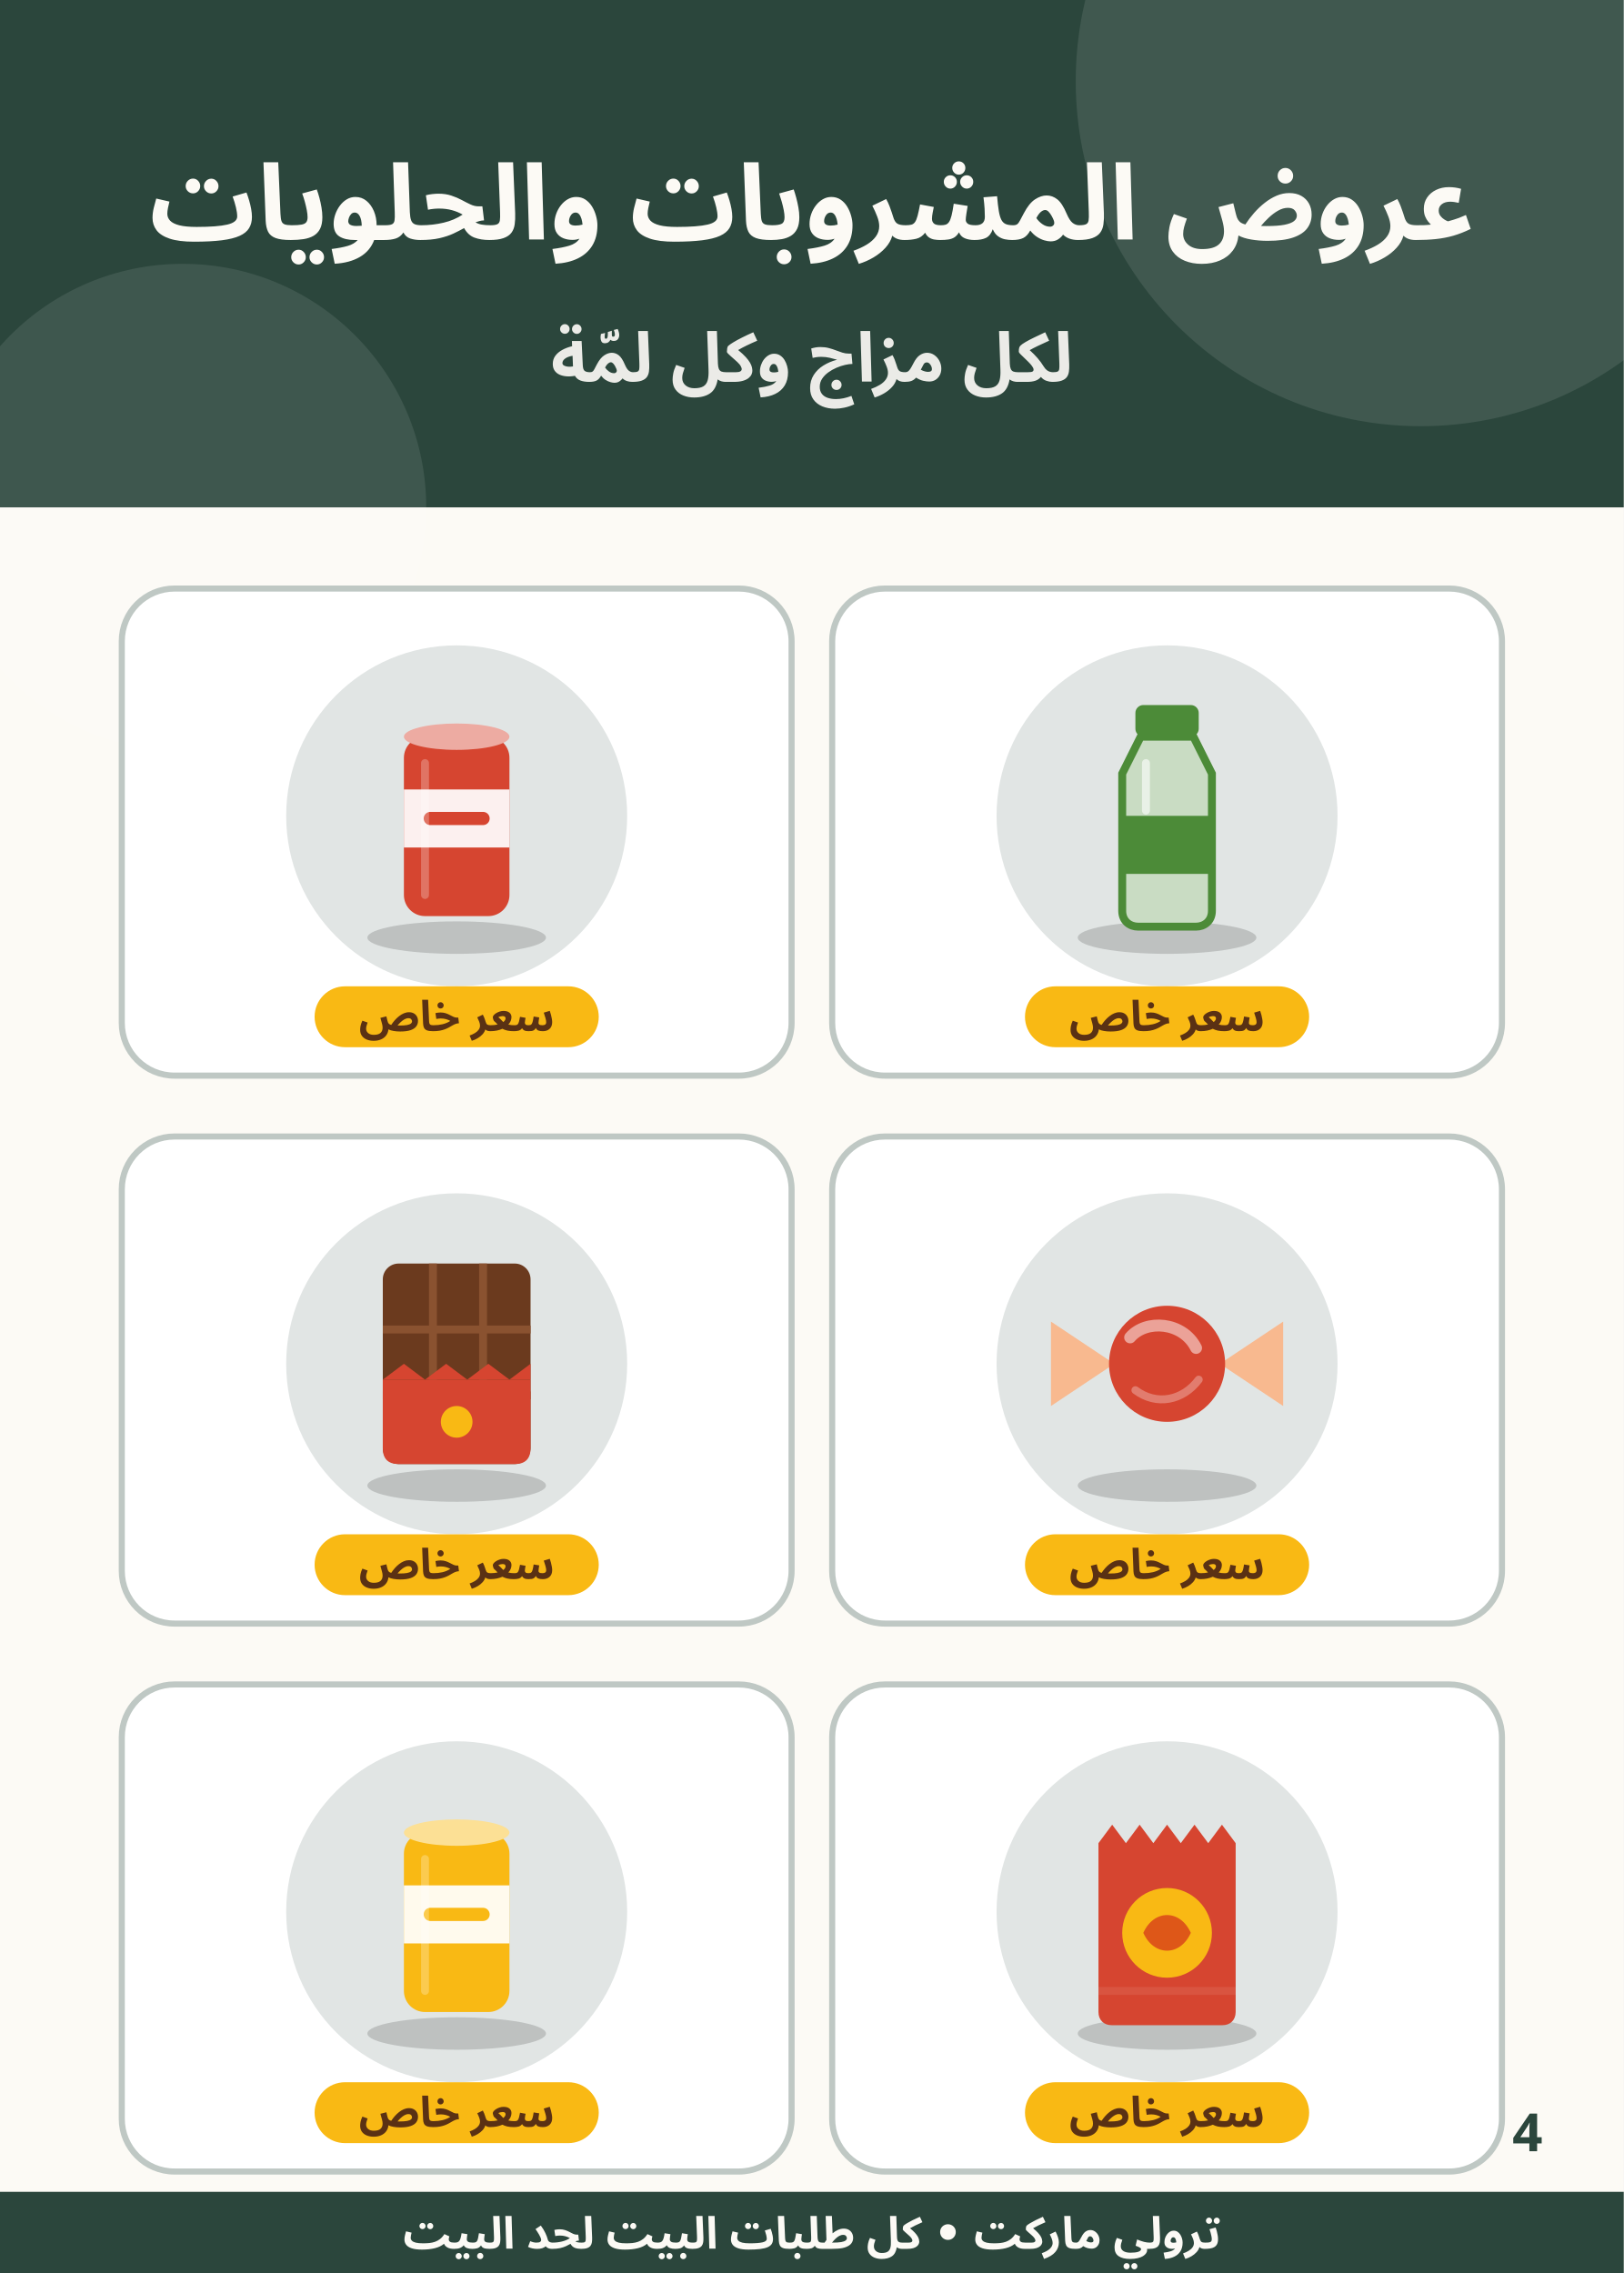
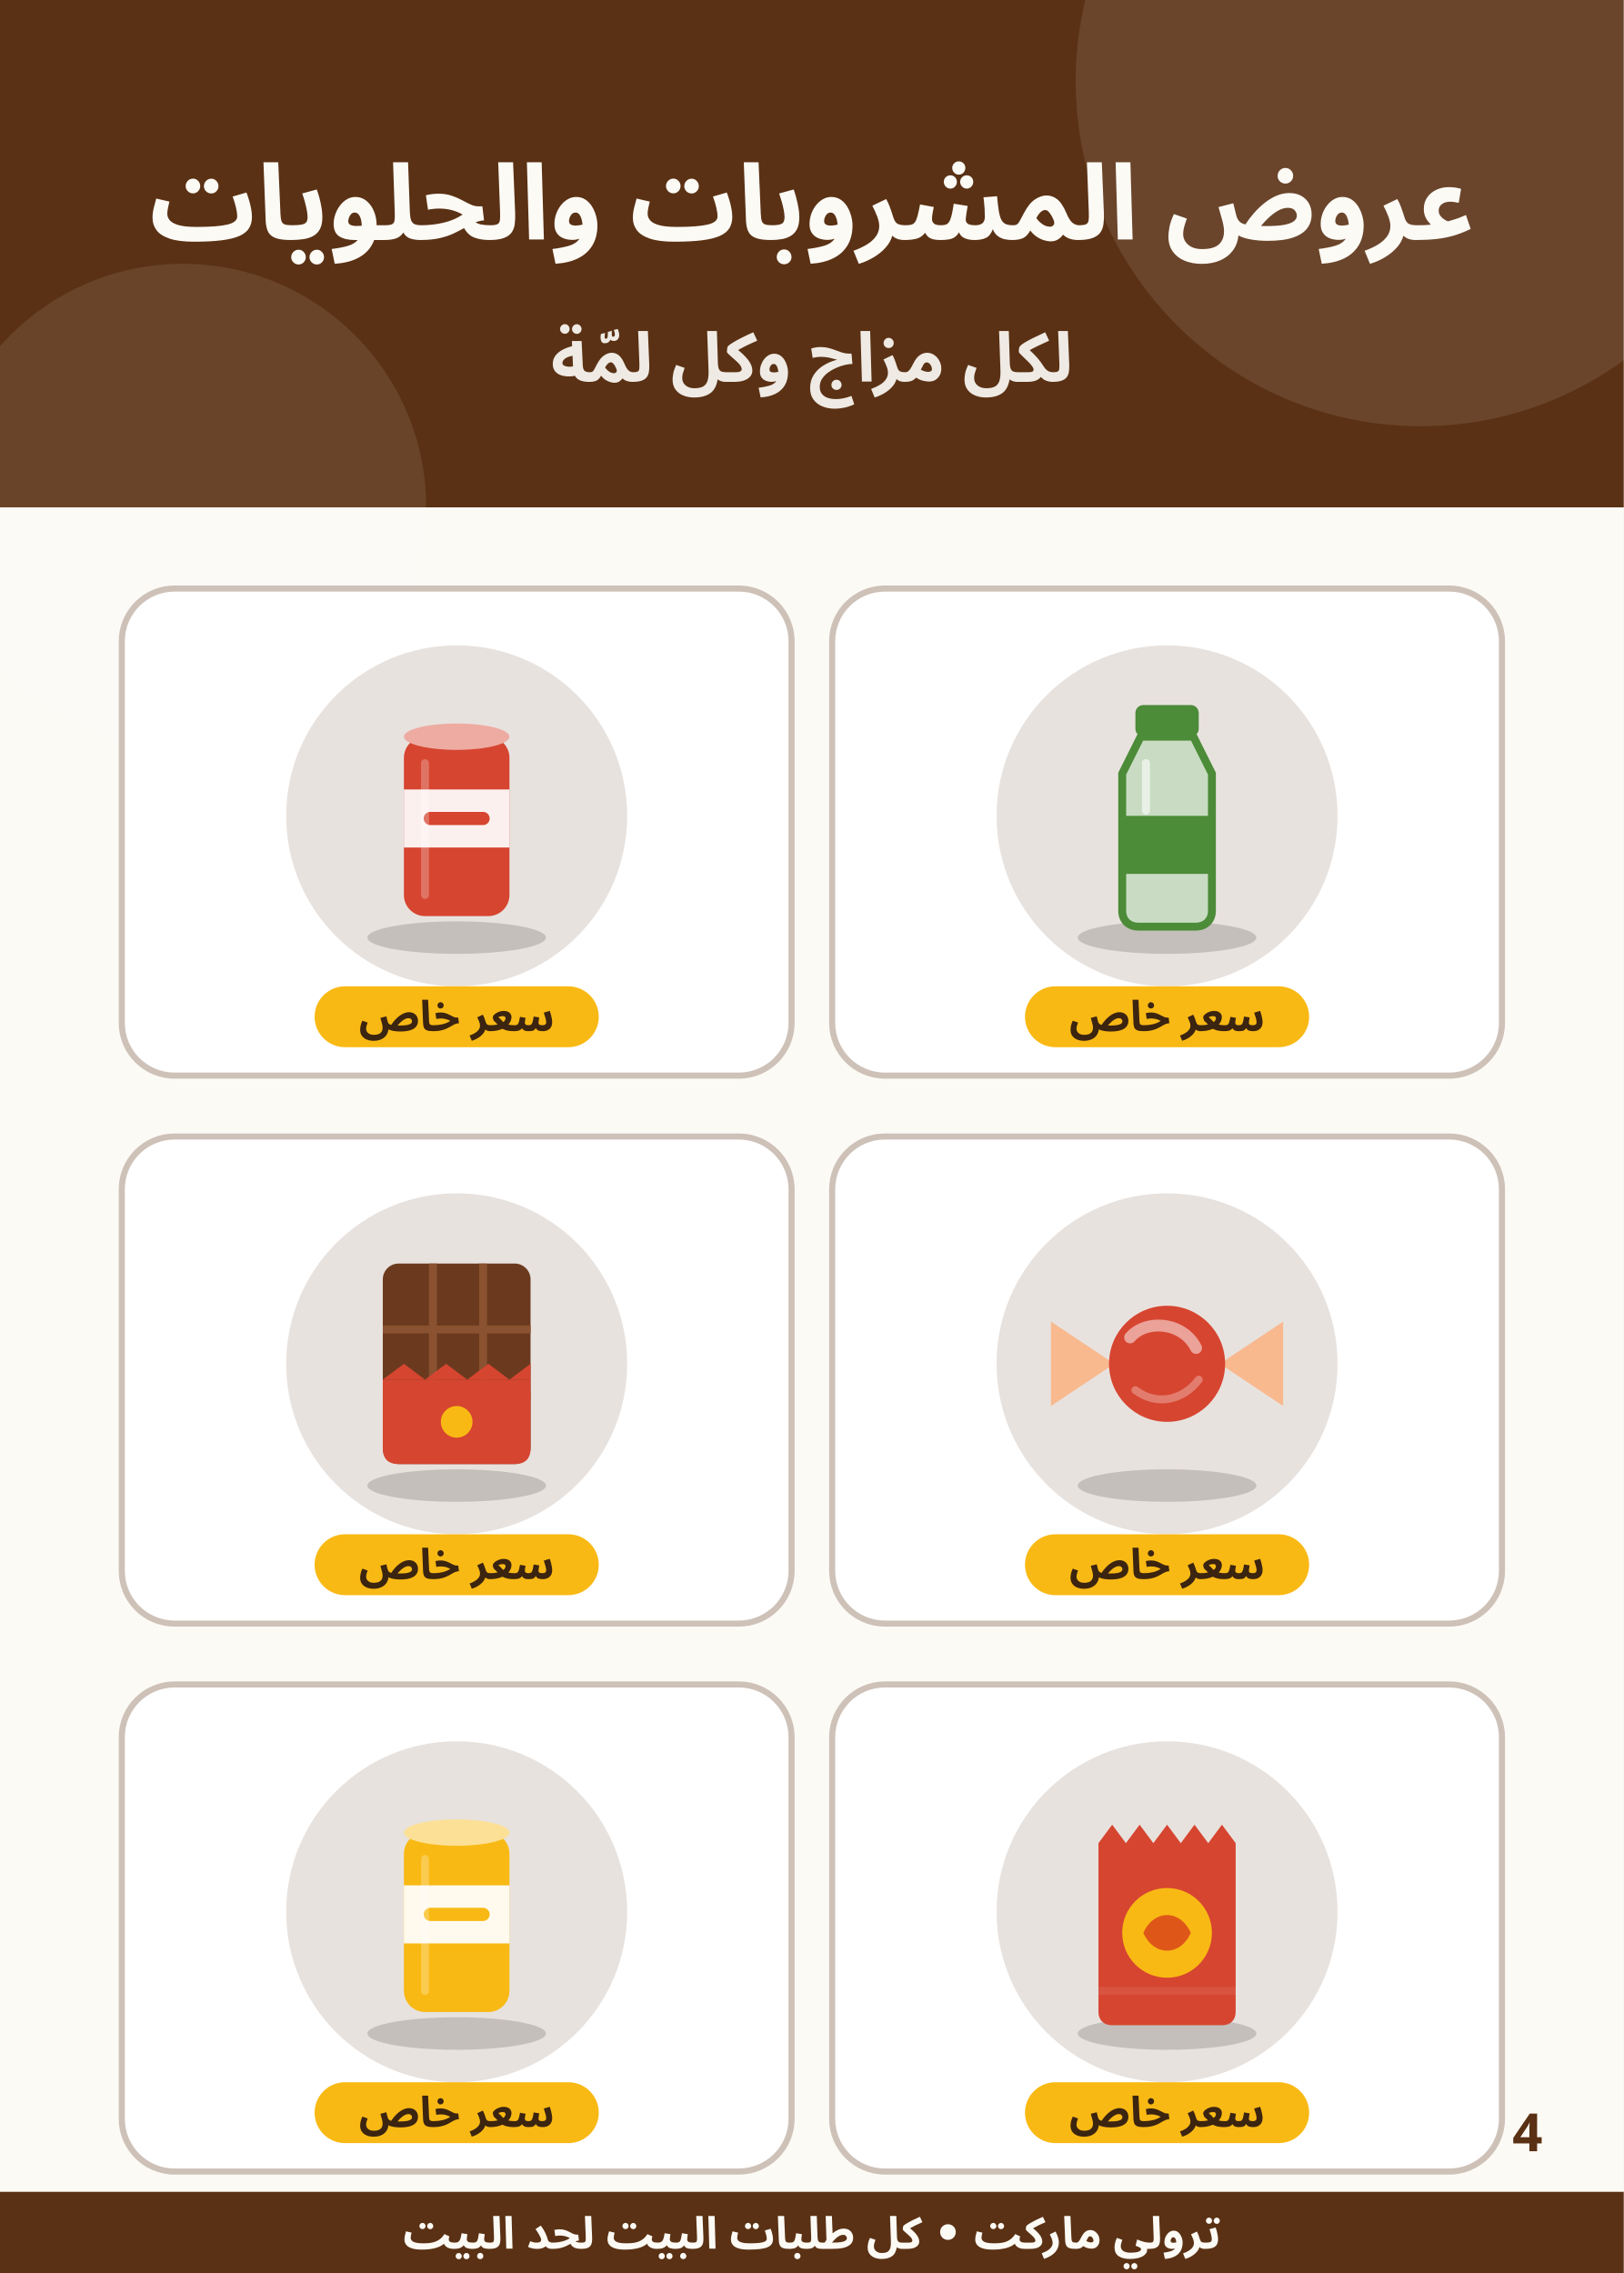
<svg xmlns="http://www.w3.org/2000/svg" viewBox="0 0 800 1120" width="800" height="1120">
  <rect width="800" height="1120" fill="#FCFAF5" />
-   <rect width="800" height="250" fill="#2B463C" />
+   <rect width="800" height="250" fill="#5A3114" />
  <circle cx="700" cy="40" r="170" fill="#fff" opacity=".10" />
  <circle cx="90" cy="250" r="120" fill="#fff" opacity=".09" />
  <text x="400" y="118" text-anchor="middle" font-family="Cairo,'Segoe UI',Tahoma,'Noto Sans Arabic','Noto Naskh Arabic','DejaVu Sans',Arial,sans-serif" font-size="52" font-weight="800" fill="#FCFAF5" direction="rtl">عروض المشروبات والحلويات</text>
  <text x="400" y="188" text-anchor="middle" font-family="Cairo,'Segoe UI',Tahoma,'Noto Sans Arabic','Noto Naskh Arabic','DejaVu Sans',Arial,sans-serif" font-size="34" font-weight="600" fill="#FCFAF5" opacity=".92" direction="rtl">لكل مزاج وكل لمّة</text>
  <rect x="60" y="290" width="330" height="240" rx="26" fill="#fff" />
-   <rect x="60" y="290" width="330" height="240" rx="26" fill="none" stroke="#bfc8c4" stroke-width="3" />
-   <circle cx="225" cy="402" r="84" fill="#e1e5e4" />
+   <rect x="60" y="290" width="330" height="240" rx="26" fill="none" stroke="#cec1b8" stroke-width="3" />
+   <circle cx="225" cy="402" r="84" fill="#e8e2de" />
  <ellipse cx="225" cy="462" rx="44" ry="8" fill="#000" opacity=".16" />
  <g transform="translate(225 402) rotate(0) scale(1.300) translate(-50 -50)">
    <rect x="30" y="20" width="40" height="68" rx="8" fill="#D64530" />
    <rect x="30" y="40" width="40" height="22" fill="#fff" opacity=".92" />
    <ellipse cx="50" cy="20" rx="20" ry="5" fill="#edaba2" />
    <path d="M40 51h20" stroke="#D64530" stroke-width="5" stroke-linecap="round" />
    <path d="M38 30v50" stroke="#fff" stroke-width="3" opacity=".25" stroke-linecap="round" />
  </g>
  <rect x="155" y="486" width="140" height="30" rx="15" fill="#F9B914" />
-   <text x="225" y="508" text-anchor="middle" font-family="Cairo,'Segoe UI',Tahoma,'Noto Sans Arabic','Noto Naskh Arabic','DejaVu Sans',Arial,sans-serif" font-size="21" font-weight="800" fill="#5A3114" direction="rtl">سعر خاص</text>
+   <text x="225" y="508" text-anchor="middle" font-family="Cairo,'Segoe UI',Tahoma,'Noto Sans Arabic','Noto Naskh Arabic','DejaVu Sans',Arial,sans-serif" font-size="21" font-weight="800" fill="#3B2410" direction="rtl">سعر خاص</text>
  <rect x="410" y="290" width="330" height="240" rx="26" fill="#fff" />
-   <rect x="410" y="290" width="330" height="240" rx="26" fill="none" stroke="#bfc8c4" stroke-width="3" />
-   <circle cx="575" cy="402" r="84" fill="#e1e5e4" />
+   <rect x="410" y="290" width="330" height="240" rx="26" fill="none" stroke="#cec1b8" stroke-width="3" />
+   <circle cx="575" cy="402" r="84" fill="#e8e2de" />
  <ellipse cx="575" cy="462" rx="44" ry="8" fill="#000" opacity=".16" />
  <g transform="translate(575 402) rotate(0) scale(1.300) translate(-50 -50)">
    <rect x="38" y="8" width="24" height="12" rx="3" fill="#4C8B38" />
    <path d="M40 20h20l7 14v52c0 4-3 6-6 6H39c-3 0-6-2-6-6V34z" fill="#c9dcc3" stroke="#4C8B38" stroke-width="3" />
    <rect x="33" y="50" width="34" height="22" fill="#4C8B38" />
    <path d="M42 30v18" stroke="#fff" stroke-width="3" opacity=".6" stroke-linecap="round" />
  </g>
  <rect x="505" y="486" width="140" height="30" rx="15" fill="#F9B914" />
-   <text x="575" y="508" text-anchor="middle" font-family="Cairo,'Segoe UI',Tahoma,'Noto Sans Arabic','Noto Naskh Arabic','DejaVu Sans',Arial,sans-serif" font-size="21" font-weight="800" fill="#5A3114" direction="rtl">سعر خاص</text>
+   <text x="575" y="508" text-anchor="middle" font-family="Cairo,'Segoe UI',Tahoma,'Noto Sans Arabic','Noto Naskh Arabic','DejaVu Sans',Arial,sans-serif" font-size="21" font-weight="800" fill="#3B2410" direction="rtl">سعر خاص</text>
  <rect x="60" y="560" width="330" height="240" rx="26" fill="#fff" />
-   <rect x="60" y="560" width="330" height="240" rx="26" fill="none" stroke="#bfc8c4" stroke-width="3" />
-   <circle cx="225" cy="672" r="84" fill="#e1e5e4" />
+   <rect x="60" y="560" width="330" height="240" rx="26" fill="none" stroke="#cec1b8" stroke-width="3" />
+   <circle cx="225" cy="672" r="84" fill="#e8e2de" />
  <ellipse cx="225" cy="732" rx="44" ry="8" fill="#000" opacity=".16" />
  <g transform="translate(225 672) rotate(0) scale(1.300) translate(-50 -50)">
    <rect x="22" y="12" width="56" height="76" rx="6" fill="#6B3A1E" />
    <path d="M22 37h56M22 62h56M41 12v50M60 12v50" stroke="#8A5230" stroke-width="3" />
    <path d="M22 56h56v26c0 4-2 6-6 6H28c-4 0-6-2-6-6z" fill="#D64530" />
    <path d="M22 56l8-6 8 6 8-6 8 6 8-6 8 6 8-6v6z" fill="#D64530" />
    <circle cx="50" cy="72" r="6" fill="#F9B914" />
  </g>
  <rect x="155" y="756" width="140" height="30" rx="15" fill="#F9B914" />
-   <text x="225" y="778" text-anchor="middle" font-family="Cairo,'Segoe UI',Tahoma,'Noto Sans Arabic','Noto Naskh Arabic','DejaVu Sans',Arial,sans-serif" font-size="21" font-weight="800" fill="#5A3114" direction="rtl">سعر خاص</text>
+   <text x="225" y="778" text-anchor="middle" font-family="Cairo,'Segoe UI',Tahoma,'Noto Sans Arabic','Noto Naskh Arabic','DejaVu Sans',Arial,sans-serif" font-size="21" font-weight="800" fill="#3B2410" direction="rtl">سعر خاص</text>
  <rect x="410" y="560" width="330" height="240" rx="26" fill="#fff" />
-   <rect x="410" y="560" width="330" height="240" rx="26" fill="none" stroke="#bfc8c4" stroke-width="3" />
-   <circle cx="575" cy="672" r="84" fill="#e1e5e4" />
+   <rect x="410" y="560" width="330" height="240" rx="26" fill="none" stroke="#cec1b8" stroke-width="3" />
+   <circle cx="575" cy="672" r="84" fill="#e8e2de" />
  <ellipse cx="575" cy="732" rx="44" ry="8" fill="#000" opacity=".16" />
  <g transform="translate(575 672) rotate(0) scale(1.300) translate(-50 -50)">
    <path d="M30 50L6 34v32zM70 50l24-16v32z" fill="#F8B98F" />
    <circle cx="50" cy="50" r="22" fill="#D64530" />
    <path d="M36 40c6-7 20-6 25 4" stroke="#fff" stroke-width="4.5" opacity=".5" fill="none" stroke-linecap="round" />
    <path d="M38 60c8 6 18 4 24-4" stroke="#fff" stroke-width="3" opacity=".3" fill="none" stroke-linecap="round" />
  </g>
  <rect x="505" y="756" width="140" height="30" rx="15" fill="#F9B914" />
-   <text x="575" y="778" text-anchor="middle" font-family="Cairo,'Segoe UI',Tahoma,'Noto Sans Arabic','Noto Naskh Arabic','DejaVu Sans',Arial,sans-serif" font-size="21" font-weight="800" fill="#5A3114" direction="rtl">سعر خاص</text>
+   <text x="575" y="778" text-anchor="middle" font-family="Cairo,'Segoe UI',Tahoma,'Noto Sans Arabic','Noto Naskh Arabic','DejaVu Sans',Arial,sans-serif" font-size="21" font-weight="800" fill="#3B2410" direction="rtl">سعر خاص</text>
  <rect x="60" y="830" width="330" height="240" rx="26" fill="#fff" />
-   <rect x="60" y="830" width="330" height="240" rx="26" fill="none" stroke="#bfc8c4" stroke-width="3" />
-   <circle cx="225" cy="942" r="84" fill="#e1e5e4" />
+   <rect x="60" y="830" width="330" height="240" rx="26" fill="none" stroke="#cec1b8" stroke-width="3" />
+   <circle cx="225" cy="942" r="84" fill="#e8e2de" />
  <ellipse cx="225" cy="1002" rx="44" ry="8" fill="#000" opacity=".16" />
  <g transform="translate(225 942) rotate(0) scale(1.300) translate(-50 -50)">
    <rect x="30" y="20" width="40" height="68" rx="8" fill="#F9B914" />
    <rect x="30" y="40" width="40" height="22" fill="#fff" opacity=".92" />
    <ellipse cx="50" cy="20" rx="20" ry="5" fill="#fce095" />
    <path d="M40 51h20" stroke="#F9B914" stroke-width="5" stroke-linecap="round" />
    <path d="M38 30v50" stroke="#fff" stroke-width="3" opacity=".25" stroke-linecap="round" />
  </g>
  <rect x="155" y="1026" width="140" height="30" rx="15" fill="#F9B914" />
-   <text x="225" y="1048" text-anchor="middle" font-family="Cairo,'Segoe UI',Tahoma,'Noto Sans Arabic','Noto Naskh Arabic','DejaVu Sans',Arial,sans-serif" font-size="21" font-weight="800" fill="#5A3114" direction="rtl">سعر خاص</text>
+   <text x="225" y="1048" text-anchor="middle" font-family="Cairo,'Segoe UI',Tahoma,'Noto Sans Arabic','Noto Naskh Arabic','DejaVu Sans',Arial,sans-serif" font-size="21" font-weight="800" fill="#3B2410" direction="rtl">سعر خاص</text>
  <rect x="410" y="830" width="330" height="240" rx="26" fill="#fff" />
-   <rect x="410" y="830" width="330" height="240" rx="26" fill="none" stroke="#bfc8c4" stroke-width="3" />
-   <circle cx="575" cy="942" r="84" fill="#e1e5e4" />
+   <rect x="410" y="830" width="330" height="240" rx="26" fill="none" stroke="#cec1b8" stroke-width="3" />
+   <circle cx="575" cy="942" r="84" fill="#e8e2de" />
  <ellipse cx="575" cy="1002" rx="44" ry="8" fill="#000" opacity=".16" />
  <g transform="translate(575 942) rotate(0) scale(1.300) translate(-50 -50)">
    <path d="M24 24 l5.2 -7 5.2 7 l5.2 -7 5.2 7 l5.2 -7 5.2 7 l5.2 -7 5.2 7 l5.2 -7 5.2 7 v64 c0 3-2 5-5 5H29c-3 0-5-2-5-5z" fill="#D64530" />
    <circle cx="50" cy="58" r="17" fill="#F9B914" />
    <path d="M41 58c4-9 14-9 18 0-4 9-14 9-18 0z" fill="#DE5718" />
    <path d="M24 80h52" stroke="#fff" stroke-width="3" opacity=".08" />
  </g>
  <rect x="505" y="1026" width="140" height="30" rx="15" fill="#F9B914" />
-   <text x="575" y="1048" text-anchor="middle" font-family="Cairo,'Segoe UI',Tahoma,'Noto Sans Arabic','Noto Naskh Arabic','DejaVu Sans',Arial,sans-serif" font-size="21" font-weight="800" fill="#5A3114" direction="rtl">سعر خاص</text>
-   <rect y="1080" width="800" height="40" fill="#2B463C" />
+   <text x="575" y="1048" text-anchor="middle" font-family="Cairo,'Segoe UI',Tahoma,'Noto Sans Arabic','Noto Naskh Arabic','DejaVu Sans',Arial,sans-serif" font-size="21" font-weight="800" fill="#3B2410" direction="rtl">سعر خاص</text>
+   <rect y="1080" width="800" height="40" fill="#5A3114" />
  <text x="400" y="1108" text-anchor="middle" font-family="Cairo,'Segoe UI',Tahoma,'Noto Sans Arabic','Noto Naskh Arabic','DejaVu Sans',Arial,sans-serif" font-size="22" font-weight="700" fill="#FCFAF5" direction="rtl">ترولي ماركت • كل طلبات البيت لحد البيت</text>
-   <text x="760" y="1060" text-anchor="end" font-family="Cairo,'Segoe UI',Tahoma,'Noto Sans Arabic','Noto Naskh Arabic','DejaVu Sans',Arial,sans-serif" font-size="26" font-weight="800" fill="#2B463C">4</text>
+   <text x="760" y="1060" text-anchor="end" font-family="Cairo,'Segoe UI',Tahoma,'Noto Sans Arabic','Noto Naskh Arabic','DejaVu Sans',Arial,sans-serif" font-size="26" font-weight="800" fill="#5A3114">4</text>
</svg>
